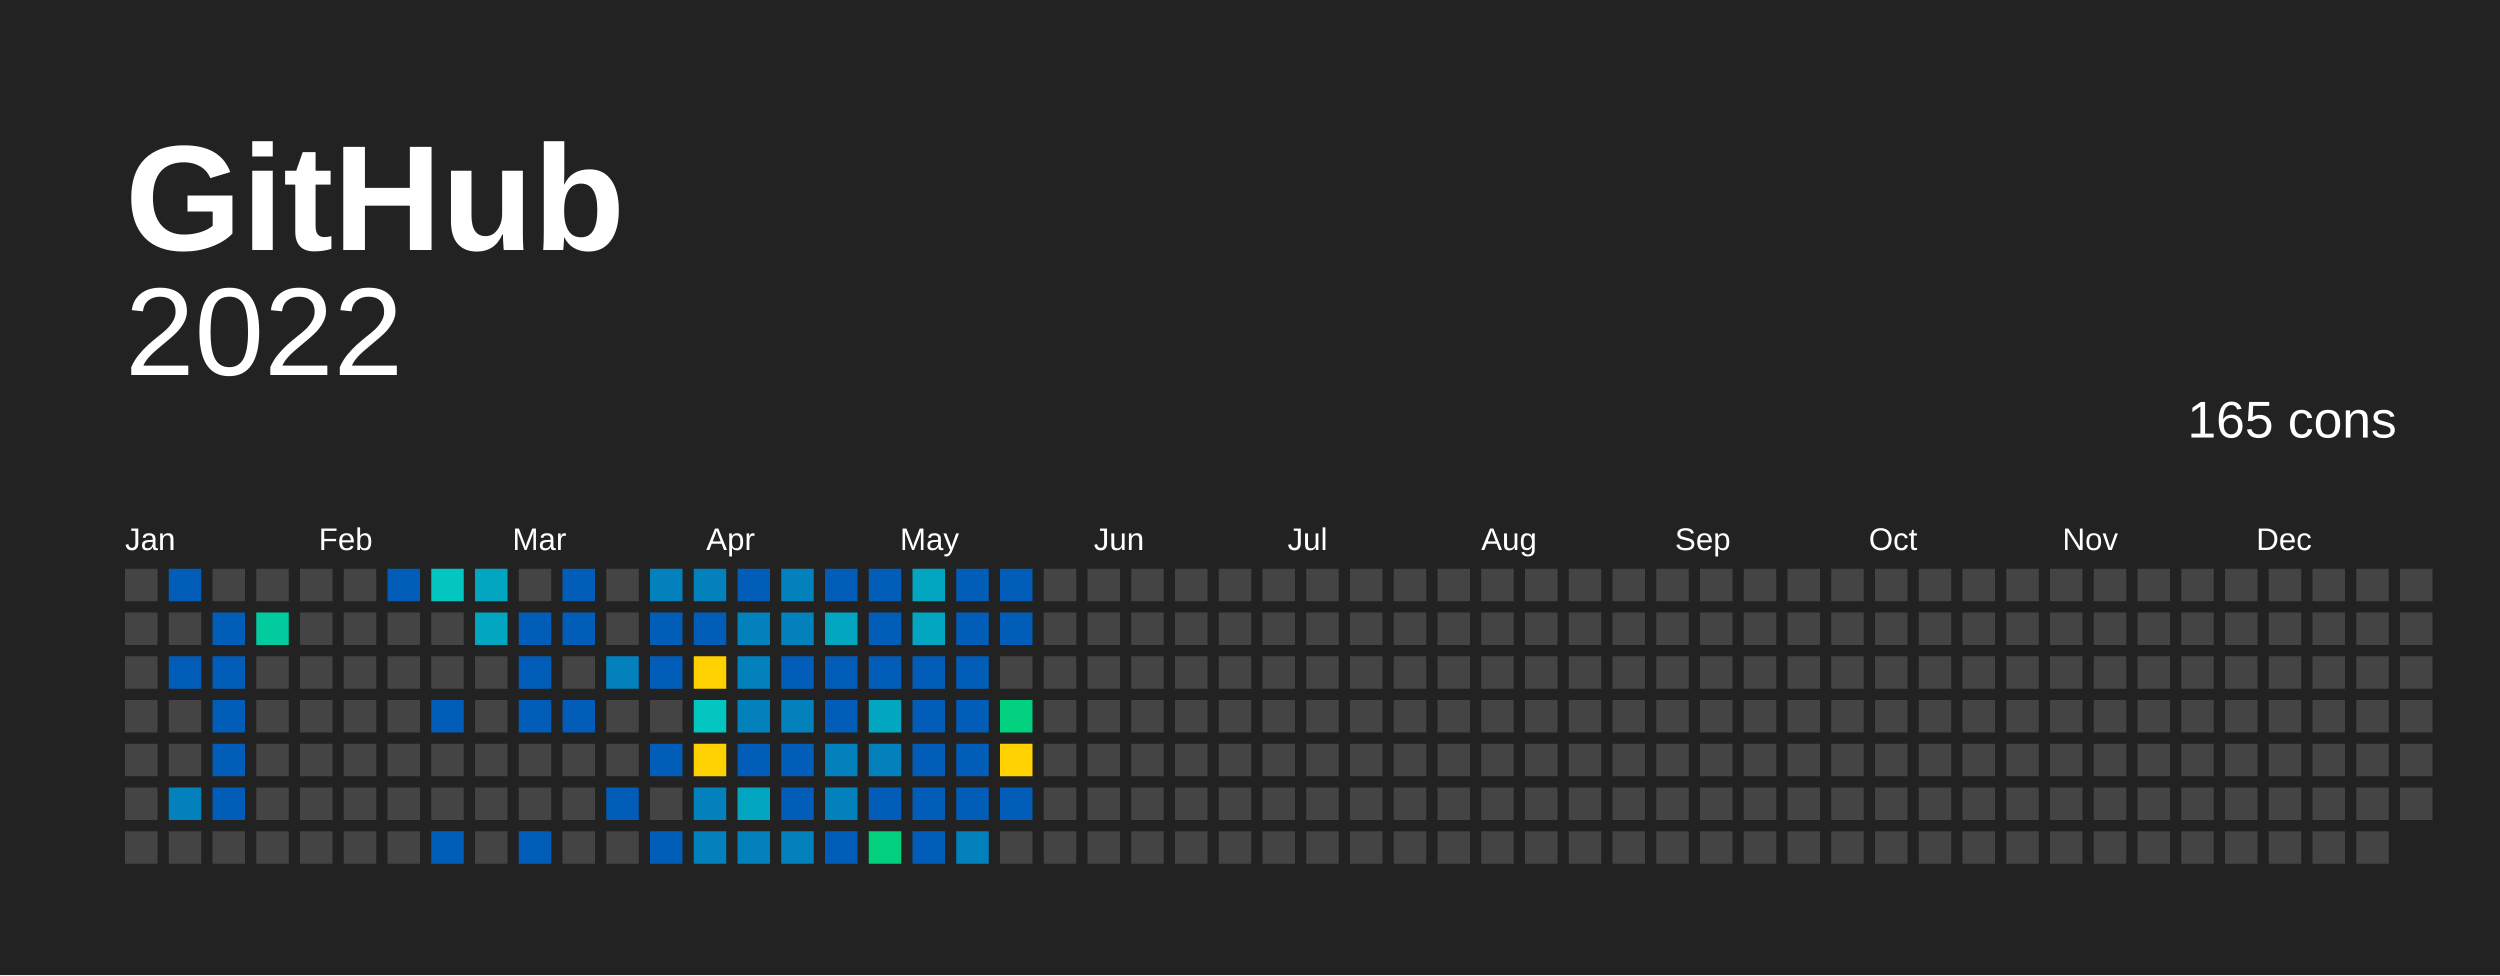
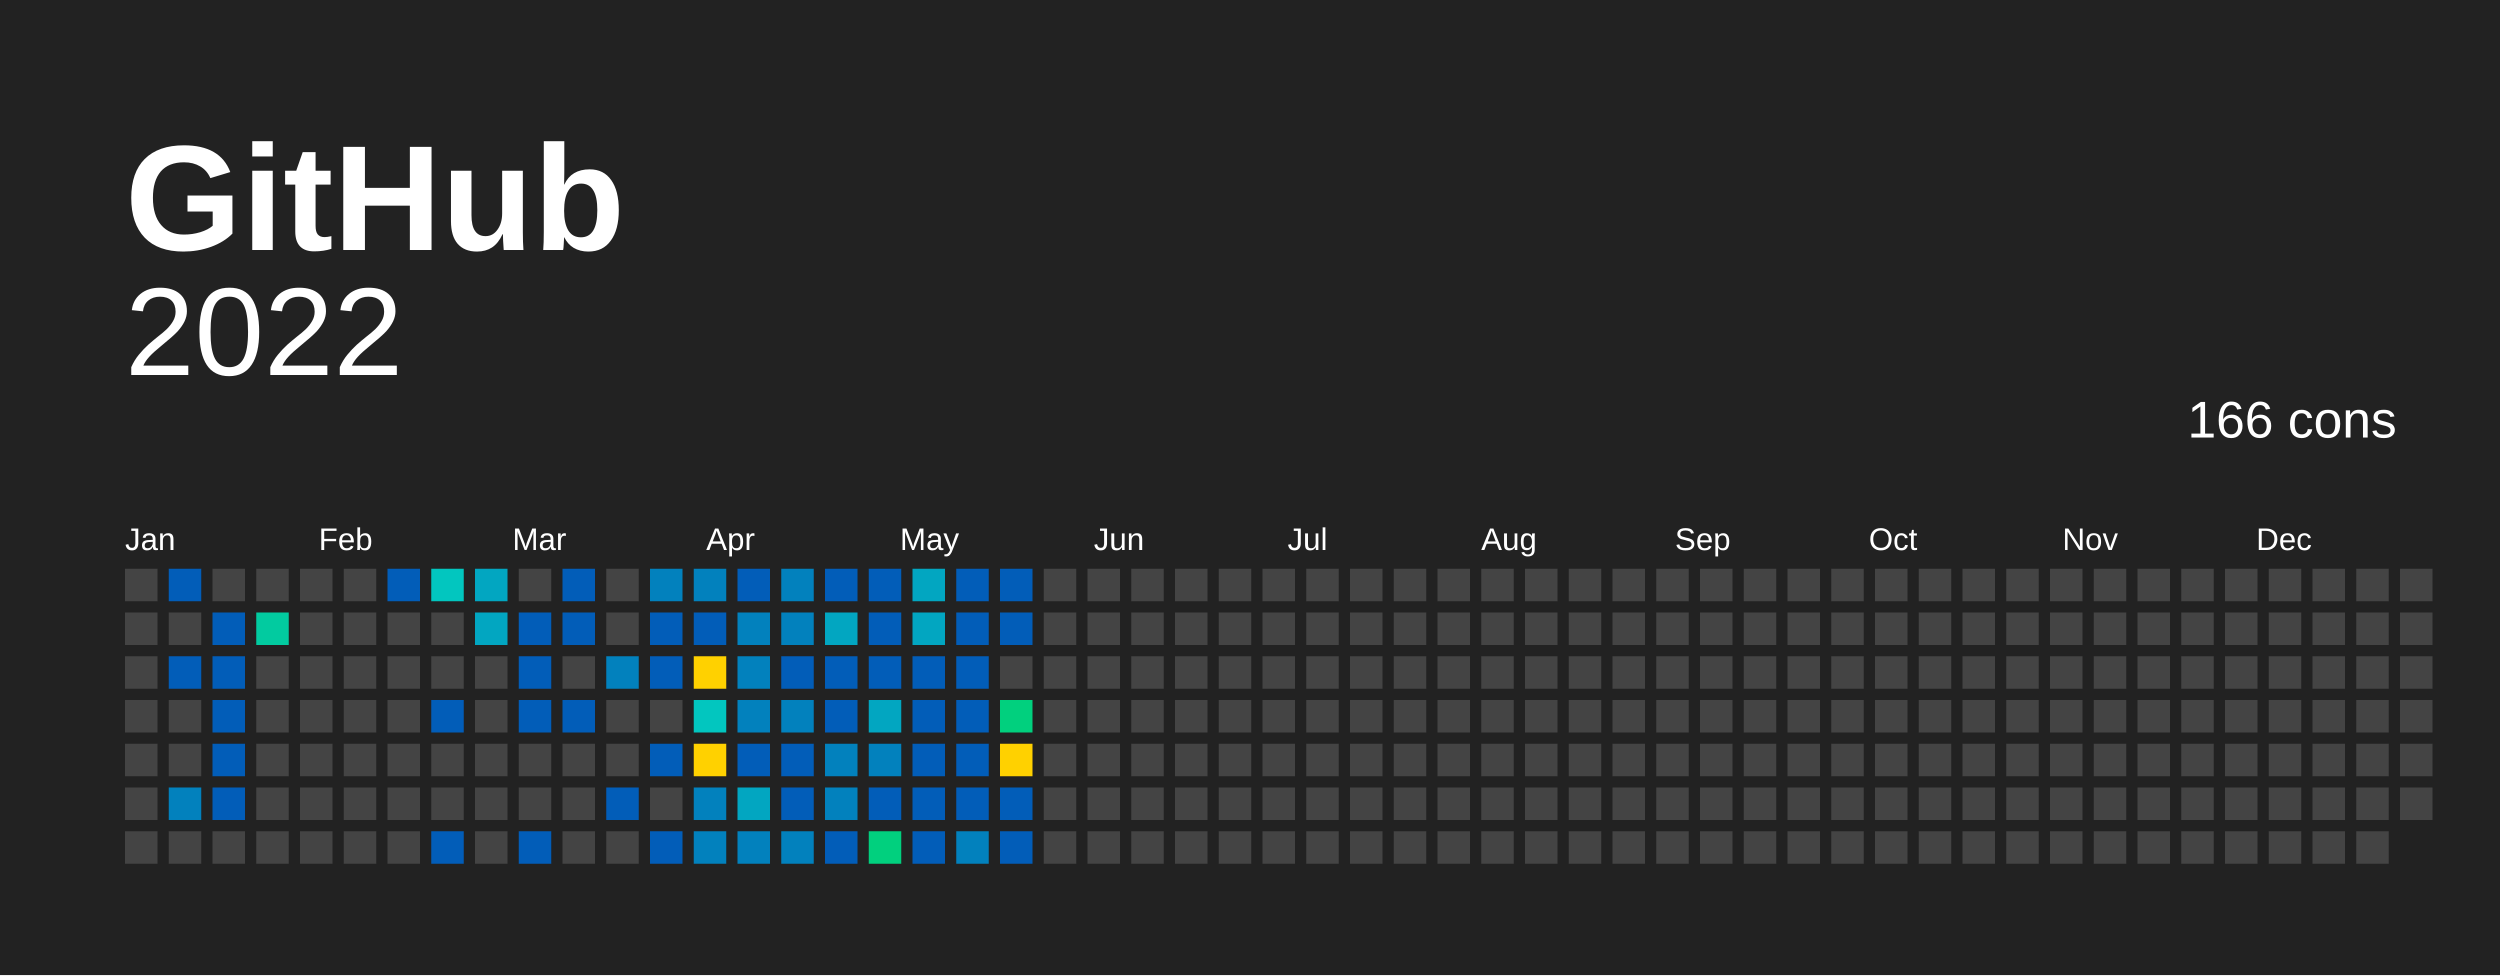
<svg xmlns="http://www.w3.org/2000/svg" baseProfile="full" height="78mm" version="1.1" viewBox="0,0,200,78" width="200mm">
  <defs />
  <rect fill="#222222" height="78" width="200" x="0" y="0" />
  <text fill="#FFFFFF" style="font-size:12px; font-family:Arial; font-weight:bold;" x="10" y="20">  GitHub</text>
  <text alignment-baseline="hanging" fill="#FFFFFF" style="font-size:10.0px; font-family:Arial;" x="10" y="30">2022</text>
-   <text alignment-baseline="hanging" fill="#FFFFFF" style="font-size:4.125px; font-family:Arial;" x="175" y="35">165 cons</text>
+   <text alignment-baseline="hanging" fill="#FFFFFF" style="font-size:4.125px; font-family:Arial;" x="175" y="35">166 cons</text>
  <text fill="#FFFFFF" style="font-size:2.5px; font-family:Arial" x="10.0" y="44">Jan</text>
  <text fill="#FFFFFF" style="font-size:2.5px; font-family:Arial" x="25.5" y="44">Feb</text>
  <text fill="#FFFFFF" style="font-size:2.5px; font-family:Arial" x="41.0" y="44">Mar</text>
  <text fill="#FFFFFF" style="font-size:2.5px; font-family:Arial" x="56.5" y="44">Apr</text>
  <text fill="#FFFFFF" style="font-size:2.5px; font-family:Arial" x="72.0" y="44">May</text>
  <text fill="#FFFFFF" style="font-size:2.5px; font-family:Arial" x="87.5" y="44">Jun</text>
  <text fill="#FFFFFF" style="font-size:2.5px; font-family:Arial" x="103.0" y="44">Jul</text>
  <text fill="#FFFFFF" style="font-size:2.5px; font-family:Arial" x="118.5" y="44">Aug</text>
  <text fill="#FFFFFF" style="font-size:2.5px; font-family:Arial" x="134.0" y="44">Sep</text>
  <text fill="#FFFFFF" style="font-size:2.5px; font-family:Arial" x="149.5" y="44">Oct</text>
  <text fill="#FFFFFF" style="font-size:2.5px; font-family:Arial" x="165.0" y="44">Nov</text>
  <text fill="#FFFFFF" style="font-size:2.5px; font-family:Arial" x="180.5" y="44">Dec</text>
  <rect fill="#444444" height="2.6" width="2.6" x="10.0" y="45.5" />
  <rect fill="#444444" height="2.6" width="2.6" x="10.0" y="49.0" />
  <rect fill="#444444" height="2.6" width="2.6" x="10.0" y="52.5" />
  <rect fill="#444444" height="2.6" width="2.6" x="10.0" y="56.0" />
  <rect fill="#444444" height="2.6" width="2.6" x="10.0" y="59.5" />
  <rect fill="#444444" height="2.6" width="2.6" x="10.0" y="63.0" />
  <rect fill="#444444" height="2.6" width="2.6" x="10.0" y="66.5" />
  <rect fill="#025db8" height="2.6" width="2.6" x="13.5" y="45.5" />
  <rect fill="#444444" height="2.6" width="2.6" x="13.5" y="49.0" />
  <rect fill="#025db8" height="2.6" width="2.6" x="13.5" y="52.5" />
  <rect fill="#444444" height="2.6" width="2.6" x="13.5" y="56.0" />
  <rect fill="#444444" height="2.6" width="2.6" x="13.5" y="59.5" />
  <rect fill="#0281bd" height="2.6" width="2.6" x="13.5" y="63.0" />
  <rect fill="#444444" height="2.6" width="2.6" x="13.5" y="66.5" />
  <rect fill="#444444" height="2.6" width="2.6" x="17.0" y="45.5" />
  <rect fill="#025db8" height="2.6" width="2.6" x="17.0" y="49.0" />
  <rect fill="#025db8" height="2.6" width="2.6" x="17.0" y="52.5" />
  <rect fill="#025db8" height="2.6" width="2.6" x="17.0" y="56.0" />
  <rect fill="#025db8" height="2.6" width="2.6" x="17.0" y="59.5" />
  <rect fill="#025db8" height="2.6" width="2.6" x="17.0" y="63.0" />
  <rect fill="#444444" height="2.6" width="2.6" x="17.0" y="66.5" />
  <rect fill="#444444" height="2.6" width="2.6" x="20.5" y="45.5" />
  <rect fill="#02cba0" height="2.6" width="2.6" x="20.5" y="49.0" />
  <rect fill="#444444" height="2.6" width="2.6" x="20.5" y="52.5" />
  <rect fill="#444444" height="2.6" width="2.6" x="20.5" y="56.0" />
  <rect fill="#444444" height="2.6" width="2.6" x="20.5" y="59.5" />
  <rect fill="#444444" height="2.6" width="2.6" x="20.5" y="63.0" />
  <rect fill="#444444" height="2.6" width="2.6" x="20.5" y="66.5" />
  <rect fill="#444444" height="2.6" width="2.6" x="24.0" y="45.5" />
  <rect fill="#444444" height="2.6" width="2.6" x="24.0" y="49.0" />
  <rect fill="#444444" height="2.6" width="2.6" x="24.0" y="52.5" />
  <rect fill="#444444" height="2.6" width="2.6" x="24.0" y="56.0" />
  <rect fill="#444444" height="2.6" width="2.6" x="24.0" y="59.5" />
  <rect fill="#444444" height="2.6" width="2.6" x="24.0" y="63.0" />
  <rect fill="#444444" height="2.6" width="2.6" x="24.0" y="66.5" />
  <rect fill="#444444" height="2.6" width="2.6" x="27.5" y="45.5" />
  <rect fill="#444444" height="2.6" width="2.6" x="27.5" y="49.0" />
  <rect fill="#444444" height="2.6" width="2.6" x="27.5" y="52.5" />
  <rect fill="#444444" height="2.6" width="2.6" x="27.5" y="56.0" />
  <rect fill="#444444" height="2.6" width="2.6" x="27.5" y="59.5" />
  <rect fill="#444444" height="2.6" width="2.6" x="27.5" y="63.0" />
  <rect fill="#444444" height="2.6" width="2.6" x="27.5" y="66.5" />
  <rect fill="#025db8" height="2.6" width="2.6" x="31.0" y="45.5" />
  <rect fill="#444444" height="2.6" width="2.6" x="31.0" y="49.0" />
  <rect fill="#444444" height="2.6" width="2.6" x="31.0" y="52.5" />
  <rect fill="#444444" height="2.6" width="2.6" x="31.0" y="56.0" />
  <rect fill="#444444" height="2.6" width="2.6" x="31.0" y="59.5" />
  <rect fill="#444444" height="2.6" width="2.6" x="31.0" y="63.0" />
  <rect fill="#444444" height="2.6" width="2.6" x="31.0" y="66.5" />
  <rect fill="#02c6bf" height="2.6" width="2.6" x="34.5" y="45.5" />
  <rect fill="#444444" height="2.6" width="2.6" x="34.5" y="49.0" />
  <rect fill="#444444" height="2.6" width="2.6" x="34.5" y="52.5" />
  <rect fill="#025db8" height="2.6" width="2.6" x="34.5" y="56.0" />
  <rect fill="#444444" height="2.6" width="2.6" x="34.5" y="59.5" />
  <rect fill="#444444" height="2.6" width="2.6" x="34.5" y="63.0" />
  <rect fill="#025db8" height="2.6" width="2.6" x="34.5" y="66.5" />
  <rect fill="#02a6c1" height="2.6" width="2.6" x="38.0" y="45.5" />
  <rect fill="#02a6c1" height="2.6" width="2.6" x="38.0" y="49.0" />
  <rect fill="#444444" height="2.6" width="2.6" x="38.0" y="52.5" />
  <rect fill="#444444" height="2.6" width="2.6" x="38.0" y="56.0" />
  <rect fill="#444444" height="2.6" width="2.6" x="38.0" y="59.5" />
  <rect fill="#444444" height="2.6" width="2.6" x="38.0" y="63.0" />
  <rect fill="#444444" height="2.6" width="2.6" x="38.0" y="66.5" />
  <rect fill="#444444" height="2.6" width="2.6" x="41.5" y="45.5" />
  <rect fill="#025db8" height="2.6" width="2.6" x="41.5" y="49.0" />
  <rect fill="#025db8" height="2.6" width="2.6" x="41.5" y="52.5" />
  <rect fill="#025db8" height="2.6" width="2.6" x="41.5" y="56.0" />
  <rect fill="#444444" height="2.6" width="2.6" x="41.5" y="59.5" />
  <rect fill="#444444" height="2.6" width="2.6" x="41.5" y="63.0" />
  <rect fill="#025db8" height="2.6" width="2.6" x="41.5" y="66.5" />
  <rect fill="#025db8" height="2.6" width="2.6" x="45.0" y="45.5" />
  <rect fill="#025db8" height="2.6" width="2.6" x="45.0" y="49.0" />
  <rect fill="#444444" height="2.6" width="2.6" x="45.0" y="52.5" />
  <rect fill="#025db8" height="2.6" width="2.6" x="45.0" y="56.0" />
  <rect fill="#444444" height="2.6" width="2.6" x="45.0" y="59.5" />
  <rect fill="#444444" height="2.6" width="2.6" x="45.0" y="63.0" />
  <rect fill="#444444" height="2.6" width="2.6" x="45.0" y="66.5" />
  <rect fill="#444444" height="2.6" width="2.6" x="48.5" y="45.5" />
  <rect fill="#444444" height="2.6" width="2.6" x="48.5" y="49.0" />
  <rect fill="#0281bd" height="2.6" width="2.6" x="48.5" y="52.5" />
  <rect fill="#444444" height="2.6" width="2.6" x="48.5" y="56.0" />
  <rect fill="#444444" height="2.6" width="2.6" x="48.5" y="59.5" />
  <rect fill="#025db8" height="2.6" width="2.6" x="48.5" y="63.0" />
  <rect fill="#444444" height="2.6" width="2.6" x="48.5" y="66.5" />
  <rect fill="#0281bd" height="2.6" width="2.6" x="52.0" y="45.5" />
  <rect fill="#025db8" height="2.6" width="2.6" x="52.0" y="49.0" />
  <rect fill="#025db8" height="2.6" width="2.6" x="52.0" y="52.5" />
  <rect fill="#444444" height="2.6" width="2.6" x="52.0" y="56.0" />
  <rect fill="#025db8" height="2.6" width="2.6" x="52.0" y="59.5" />
  <rect fill="#444444" height="2.6" width="2.6" x="52.0" y="63.0" />
  <rect fill="#025db8" height="2.6" width="2.6" x="52.0" y="66.5" />
  <rect fill="#0281bd" height="2.6" width="2.6" x="55.5" y="45.5" />
  <rect fill="#025db8" height="2.6" width="2.6" x="55.5" y="49.0" />
  <rect fill="#ffd100" height="2.6" width="2.6" x="55.5" y="52.5" />
  <rect fill="#02c6bf" height="2.6" width="2.6" x="55.5" y="56.0" />
  <rect fill="#ffd100" height="2.6" width="2.6" x="55.5" y="59.5" />
  <rect fill="#0281bd" height="2.6" width="2.6" x="55.5" y="63.0" />
  <rect fill="#0281bd" height="2.6" width="2.6" x="55.5" y="66.5" />
  <rect fill="#025db8" height="2.6" width="2.6" x="59.0" y="45.5" />
  <rect fill="#0281bd" height="2.6" width="2.6" x="59.0" y="49.0" />
  <rect fill="#0281bd" height="2.6" width="2.6" x="59.0" y="52.5" />
  <rect fill="#0281bd" height="2.6" width="2.6" x="59.0" y="56.0" />
  <rect fill="#025db8" height="2.6" width="2.6" x="59.0" y="59.5" />
  <rect fill="#02a6c1" height="2.6" width="2.6" x="59.0" y="63.0" />
  <rect fill="#0281bd" height="2.6" width="2.6" x="59.0" y="66.5" />
  <rect fill="#0281bd" height="2.6" width="2.6" x="62.5" y="45.5" />
  <rect fill="#0281bd" height="2.6" width="2.6" x="62.5" y="49.0" />
  <rect fill="#025db8" height="2.6" width="2.6" x="62.5" y="52.5" />
  <rect fill="#0281bd" height="2.6" width="2.6" x="62.5" y="56.0" />
  <rect fill="#025db8" height="2.6" width="2.6" x="62.5" y="59.5" />
  <rect fill="#025db8" height="2.6" width="2.6" x="62.5" y="63.0" />
  <rect fill="#0281bd" height="2.6" width="2.6" x="62.5" y="66.5" />
  <rect fill="#025db8" height="2.6" width="2.6" x="66.0" y="45.5" />
  <rect fill="#02a6c1" height="2.6" width="2.6" x="66.0" y="49.0" />
  <rect fill="#025db8" height="2.6" width="2.6" x="66.0" y="52.5" />
  <rect fill="#025db8" height="2.6" width="2.6" x="66.0" y="56.0" />
  <rect fill="#0281bd" height="2.6" width="2.6" x="66.0" y="59.5" />
  <rect fill="#0281bd" height="2.6" width="2.6" x="66.0" y="63.0" />
  <rect fill="#025db8" height="2.6" width="2.6" x="66.0" y="66.5" />
  <rect fill="#025db8" height="2.6" width="2.6" x="69.5" y="45.5" />
  <rect fill="#025db8" height="2.6" width="2.6" x="69.5" y="49.0" />
  <rect fill="#025db8" height="2.6" width="2.6" x="69.5" y="52.5" />
  <rect fill="#02a6c1" height="2.6" width="2.6" x="69.5" y="56.0" />
  <rect fill="#0281bd" height="2.6" width="2.6" x="69.5" y="59.5" />
  <rect fill="#025db8" height="2.6" width="2.6" x="69.5" y="63.0" />
  <rect fill="#01d07e" height="2.6" width="2.6" x="69.5" y="66.5" />
  <rect fill="#02a6c1" height="2.6" width="2.6" x="73.0" y="45.5" />
  <rect fill="#02a6c1" height="2.6" width="2.6" x="73.0" y="49.0" />
  <rect fill="#025db8" height="2.6" width="2.6" x="73.0" y="52.5" />
  <rect fill="#025db8" height="2.6" width="2.6" x="73.0" y="56.0" />
  <rect fill="#025db8" height="2.6" width="2.6" x="73.0" y="59.5" />
  <rect fill="#025db8" height="2.6" width="2.6" x="73.0" y="63.0" />
  <rect fill="#025db8" height="2.6" width="2.6" x="73.0" y="66.5" />
  <rect fill="#025db8" height="2.6" width="2.6" x="76.5" y="45.5" />
  <rect fill="#025db8" height="2.6" width="2.6" x="76.5" y="49.0" />
  <rect fill="#025db8" height="2.6" width="2.6" x="76.5" y="52.5" />
  <rect fill="#025db8" height="2.6" width="2.6" x="76.5" y="56.0" />
  <rect fill="#025db8" height="2.6" width="2.6" x="76.5" y="59.5" />
  <rect fill="#025db8" height="2.6" width="2.6" x="76.5" y="63.0" />
  <rect fill="#0281bd" height="2.6" width="2.6" x="76.5" y="66.5" />
  <rect fill="#025db8" height="2.6" width="2.6" x="80.0" y="45.5" />
  <rect fill="#025db8" height="2.6" width="2.6" x="80.0" y="49.0" />
  <rect fill="#444444" height="2.6" width="2.6" x="80.0" y="52.5" />
  <rect fill="#01d07e" height="2.6" width="2.6" x="80.0" y="56.0" />
  <rect fill="#FFD100" height="2.6" width="2.6" x="80.0" y="59.5" />
  <rect fill="#025db8" height="2.6" width="2.6" x="80.0" y="63.0" />
-   <rect fill="#444444" height="2.6" width="2.6" x="80.0" y="66.5" />
+   <rect fill="#025db8" height="2.6" width="2.6" x="80.0" y="66.5" />
  <rect fill="#444444" height="2.6" width="2.6" x="83.5" y="45.5" />
  <rect fill="#444444" height="2.6" width="2.6" x="83.5" y="49.0" />
  <rect fill="#444444" height="2.6" width="2.6" x="83.5" y="52.5" />
  <rect fill="#444444" height="2.6" width="2.6" x="83.5" y="56.0" />
  <rect fill="#444444" height="2.6" width="2.6" x="83.5" y="59.5" />
  <rect fill="#444444" height="2.6" width="2.6" x="83.5" y="63.0" />
  <rect fill="#444444" height="2.6" width="2.6" x="83.5" y="66.5" />
  <rect fill="#444444" height="2.6" width="2.6" x="87.0" y="45.5" />
  <rect fill="#444444" height="2.6" width="2.6" x="87.0" y="49.0" />
  <rect fill="#444444" height="2.6" width="2.6" x="87.0" y="52.5" />
  <rect fill="#444444" height="2.6" width="2.6" x="87.0" y="56.0" />
  <rect fill="#444444" height="2.6" width="2.6" x="87.0" y="59.5" />
  <rect fill="#444444" height="2.6" width="2.6" x="87.0" y="63.0" />
  <rect fill="#444444" height="2.6" width="2.6" x="87.0" y="66.5" />
  <rect fill="#444444" height="2.6" width="2.6" x="90.5" y="45.5" />
  <rect fill="#444444" height="2.6" width="2.6" x="90.5" y="49.0" />
  <rect fill="#444444" height="2.6" width="2.6" x="90.5" y="52.5" />
  <rect fill="#444444" height="2.6" width="2.6" x="90.5" y="56.0" />
  <rect fill="#444444" height="2.6" width="2.6" x="90.5" y="59.5" />
  <rect fill="#444444" height="2.6" width="2.6" x="90.5" y="63.0" />
  <rect fill="#444444" height="2.6" width="2.6" x="90.5" y="66.5" />
  <rect fill="#444444" height="2.6" width="2.6" x="94.0" y="45.5" />
  <rect fill="#444444" height="2.6" width="2.6" x="94.0" y="49.0" />
  <rect fill="#444444" height="2.6" width="2.6" x="94.0" y="52.5" />
  <rect fill="#444444" height="2.6" width="2.6" x="94.0" y="56.0" />
  <rect fill="#444444" height="2.6" width="2.6" x="94.0" y="59.5" />
  <rect fill="#444444" height="2.6" width="2.6" x="94.0" y="63.0" />
  <rect fill="#444444" height="2.6" width="2.6" x="94.0" y="66.5" />
  <rect fill="#444444" height="2.6" width="2.6" x="97.5" y="45.5" />
  <rect fill="#444444" height="2.6" width="2.6" x="97.5" y="49.0" />
  <rect fill="#444444" height="2.6" width="2.6" x="97.5" y="52.5" />
  <rect fill="#444444" height="2.6" width="2.6" x="97.5" y="56.0" />
  <rect fill="#444444" height="2.6" width="2.6" x="97.5" y="59.5" />
  <rect fill="#444444" height="2.6" width="2.6" x="97.5" y="63.0" />
  <rect fill="#444444" height="2.6" width="2.6" x="97.5" y="66.5" />
  <rect fill="#444444" height="2.6" width="2.6" x="101.0" y="45.5" />
  <rect fill="#444444" height="2.6" width="2.6" x="101.0" y="49.0" />
  <rect fill="#444444" height="2.6" width="2.6" x="101.0" y="52.5" />
  <rect fill="#444444" height="2.6" width="2.6" x="101.0" y="56.0" />
  <rect fill="#444444" height="2.6" width="2.6" x="101.0" y="59.5" />
  <rect fill="#444444" height="2.6" width="2.6" x="101.0" y="63.0" />
  <rect fill="#444444" height="2.6" width="2.6" x="101.0" y="66.5" />
  <rect fill="#444444" height="2.6" width="2.6" x="104.5" y="45.5" />
  <rect fill="#444444" height="2.6" width="2.6" x="104.5" y="49.0" />
  <rect fill="#444444" height="2.6" width="2.6" x="104.5" y="52.5" />
  <rect fill="#444444" height="2.6" width="2.6" x="104.5" y="56.0" />
  <rect fill="#444444" height="2.6" width="2.6" x="104.5" y="59.5" />
  <rect fill="#444444" height="2.6" width="2.6" x="104.5" y="63.0" />
  <rect fill="#444444" height="2.6" width="2.6" x="104.5" y="66.5" />
  <rect fill="#444444" height="2.6" width="2.6" x="108.0" y="45.5" />
  <rect fill="#444444" height="2.6" width="2.6" x="108.0" y="49.0" />
  <rect fill="#444444" height="2.6" width="2.6" x="108.0" y="52.5" />
  <rect fill="#444444" height="2.6" width="2.6" x="108.0" y="56.0" />
  <rect fill="#444444" height="2.6" width="2.6" x="108.0" y="59.5" />
  <rect fill="#444444" height="2.6" width="2.6" x="108.0" y="63.0" />
  <rect fill="#444444" height="2.6" width="2.6" x="108.0" y="66.5" />
  <rect fill="#444444" height="2.6" width="2.6" x="111.5" y="45.5" />
  <rect fill="#444444" height="2.6" width="2.6" x="111.5" y="49.0" />
  <rect fill="#444444" height="2.6" width="2.6" x="111.5" y="52.5" />
  <rect fill="#444444" height="2.6" width="2.6" x="111.5" y="56.0" />
  <rect fill="#444444" height="2.6" width="2.6" x="111.5" y="59.5" />
  <rect fill="#444444" height="2.6" width="2.6" x="111.5" y="63.0" />
  <rect fill="#444444" height="2.6" width="2.6" x="111.5" y="66.5" />
  <rect fill="#444444" height="2.6" width="2.6" x="115.0" y="45.5" />
  <rect fill="#444444" height="2.6" width="2.6" x="115.0" y="49.0" />
  <rect fill="#444444" height="2.6" width="2.6" x="115.0" y="52.5" />
  <rect fill="#444444" height="2.6" width="2.6" x="115.0" y="56.0" />
  <rect fill="#444444" height="2.6" width="2.6" x="115.0" y="59.5" />
  <rect fill="#444444" height="2.6" width="2.6" x="115.0" y="63.0" />
  <rect fill="#444444" height="2.6" width="2.6" x="115.0" y="66.5" />
  <rect fill="#444444" height="2.6" width="2.6" x="118.5" y="45.5" />
  <rect fill="#444444" height="2.6" width="2.6" x="118.5" y="49.0" />
  <rect fill="#444444" height="2.6" width="2.6" x="118.5" y="52.5" />
  <rect fill="#444444" height="2.6" width="2.6" x="118.5" y="56.0" />
  <rect fill="#444444" height="2.6" width="2.6" x="118.5" y="59.5" />
  <rect fill="#444444" height="2.6" width="2.6" x="118.5" y="63.0" />
  <rect fill="#444444" height="2.6" width="2.6" x="118.5" y="66.5" />
  <rect fill="#444444" height="2.6" width="2.6" x="122.0" y="45.5" />
  <rect fill="#444444" height="2.6" width="2.6" x="122.0" y="49.0" />
  <rect fill="#444444" height="2.6" width="2.6" x="122.0" y="52.5" />
  <rect fill="#444444" height="2.6" width="2.6" x="122.0" y="56.0" />
  <rect fill="#444444" height="2.6" width="2.6" x="122.0" y="59.5" />
  <rect fill="#444444" height="2.6" width="2.6" x="122.0" y="63.0" />
  <rect fill="#444444" height="2.6" width="2.6" x="122.0" y="66.5" />
  <rect fill="#444444" height="2.6" width="2.6" x="125.5" y="45.5" />
  <rect fill="#444444" height="2.6" width="2.6" x="125.5" y="49.0" />
  <rect fill="#444444" height="2.6" width="2.6" x="125.5" y="52.5" />
  <rect fill="#444444" height="2.6" width="2.6" x="125.5" y="56.0" />
  <rect fill="#444444" height="2.6" width="2.6" x="125.5" y="59.5" />
  <rect fill="#444444" height="2.6" width="2.6" x="125.5" y="63.0" />
  <rect fill="#444444" height="2.6" width="2.6" x="125.5" y="66.5" />
  <rect fill="#444444" height="2.6" width="2.6" x="129.0" y="45.5" />
  <rect fill="#444444" height="2.6" width="2.6" x="129.0" y="49.0" />
  <rect fill="#444444" height="2.6" width="2.6" x="129.0" y="52.5" />
  <rect fill="#444444" height="2.6" width="2.6" x="129.0" y="56.0" />
  <rect fill="#444444" height="2.6" width="2.6" x="129.0" y="59.5" />
  <rect fill="#444444" height="2.6" width="2.6" x="129.0" y="63.0" />
  <rect fill="#444444" height="2.6" width="2.6" x="129.0" y="66.5" />
  <rect fill="#444444" height="2.6" width="2.6" x="132.5" y="45.5" />
  <rect fill="#444444" height="2.6" width="2.6" x="132.5" y="49.0" />
  <rect fill="#444444" height="2.6" width="2.6" x="132.5" y="52.5" />
  <rect fill="#444444" height="2.6" width="2.6" x="132.5" y="56.0" />
  <rect fill="#444444" height="2.6" width="2.6" x="132.5" y="59.5" />
  <rect fill="#444444" height="2.6" width="2.6" x="132.5" y="63.0" />
  <rect fill="#444444" height="2.6" width="2.6" x="132.5" y="66.5" />
  <rect fill="#444444" height="2.6" width="2.6" x="136.0" y="45.5" />
  <rect fill="#444444" height="2.6" width="2.6" x="136.0" y="49.0" />
  <rect fill="#444444" height="2.6" width="2.6" x="136.0" y="52.5" />
  <rect fill="#444444" height="2.6" width="2.6" x="136.0" y="56.0" />
  <rect fill="#444444" height="2.6" width="2.6" x="136.0" y="59.5" />
  <rect fill="#444444" height="2.6" width="2.6" x="136.0" y="63.0" />
  <rect fill="#444444" height="2.6" width="2.6" x="136.0" y="66.5" />
  <rect fill="#444444" height="2.6" width="2.6" x="139.5" y="45.5" />
  <rect fill="#444444" height="2.6" width="2.6" x="139.5" y="49.0" />
  <rect fill="#444444" height="2.6" width="2.6" x="139.5" y="52.5" />
  <rect fill="#444444" height="2.6" width="2.6" x="139.5" y="56.0" />
  <rect fill="#444444" height="2.6" width="2.6" x="139.5" y="59.5" />
  <rect fill="#444444" height="2.6" width="2.6" x="139.5" y="63.0" />
  <rect fill="#444444" height="2.6" width="2.6" x="139.5" y="66.5" />
  <rect fill="#444444" height="2.6" width="2.6" x="143.0" y="45.5" />
  <rect fill="#444444" height="2.6" width="2.6" x="143.0" y="49.0" />
  <rect fill="#444444" height="2.6" width="2.6" x="143.0" y="52.5" />
  <rect fill="#444444" height="2.6" width="2.6" x="143.0" y="56.0" />
  <rect fill="#444444" height="2.6" width="2.6" x="143.0" y="59.5" />
  <rect fill="#444444" height="2.6" width="2.6" x="143.0" y="63.0" />
  <rect fill="#444444" height="2.6" width="2.6" x="143.0" y="66.5" />
  <rect fill="#444444" height="2.6" width="2.6" x="146.5" y="45.5" />
  <rect fill="#444444" height="2.6" width="2.6" x="146.5" y="49.0" />
  <rect fill="#444444" height="2.6" width="2.6" x="146.5" y="52.5" />
  <rect fill="#444444" height="2.6" width="2.6" x="146.5" y="56.0" />
  <rect fill="#444444" height="2.6" width="2.6" x="146.5" y="59.5" />
  <rect fill="#444444" height="2.6" width="2.6" x="146.5" y="63.0" />
  <rect fill="#444444" height="2.6" width="2.6" x="146.5" y="66.5" />
  <rect fill="#444444" height="2.6" width="2.6" x="150.0" y="45.5" />
  <rect fill="#444444" height="2.6" width="2.6" x="150.0" y="49.0" />
  <rect fill="#444444" height="2.6" width="2.6" x="150.0" y="52.5" />
  <rect fill="#444444" height="2.6" width="2.6" x="150.0" y="56.0" />
  <rect fill="#444444" height="2.6" width="2.6" x="150.0" y="59.5" />
  <rect fill="#444444" height="2.6" width="2.6" x="150.0" y="63.0" />
  <rect fill="#444444" height="2.6" width="2.6" x="150.0" y="66.5" />
  <rect fill="#444444" height="2.6" width="2.6" x="153.5" y="45.5" />
  <rect fill="#444444" height="2.6" width="2.6" x="153.5" y="49.0" />
  <rect fill="#444444" height="2.6" width="2.6" x="153.5" y="52.5" />
  <rect fill="#444444" height="2.6" width="2.6" x="153.5" y="56.0" />
  <rect fill="#444444" height="2.6" width="2.6" x="153.5" y="59.5" />
  <rect fill="#444444" height="2.6" width="2.6" x="153.5" y="63.0" />
  <rect fill="#444444" height="2.6" width="2.6" x="153.5" y="66.5" />
  <rect fill="#444444" height="2.6" width="2.6" x="157.0" y="45.5" />
  <rect fill="#444444" height="2.6" width="2.6" x="157.0" y="49.0" />
  <rect fill="#444444" height="2.6" width="2.6" x="157.0" y="52.5" />
  <rect fill="#444444" height="2.6" width="2.6" x="157.0" y="56.0" />
  <rect fill="#444444" height="2.6" width="2.6" x="157.0" y="59.5" />
  <rect fill="#444444" height="2.6" width="2.6" x="157.0" y="63.0" />
  <rect fill="#444444" height="2.6" width="2.6" x="157.0" y="66.5" />
  <rect fill="#444444" height="2.6" width="2.6" x="160.5" y="45.5" />
  <rect fill="#444444" height="2.6" width="2.6" x="160.5" y="49.0" />
  <rect fill="#444444" height="2.6" width="2.6" x="160.5" y="52.5" />
  <rect fill="#444444" height="2.6" width="2.6" x="160.5" y="56.0" />
  <rect fill="#444444" height="2.6" width="2.6" x="160.5" y="59.5" />
  <rect fill="#444444" height="2.6" width="2.6" x="160.5" y="63.0" />
  <rect fill="#444444" height="2.6" width="2.6" x="160.5" y="66.5" />
  <rect fill="#444444" height="2.6" width="2.6" x="164.0" y="45.5" />
  <rect fill="#444444" height="2.6" width="2.6" x="164.0" y="49.0" />
  <rect fill="#444444" height="2.6" width="2.6" x="164.0" y="52.5" />
  <rect fill="#444444" height="2.6" width="2.6" x="164.0" y="56.0" />
  <rect fill="#444444" height="2.6" width="2.6" x="164.0" y="59.5" />
  <rect fill="#444444" height="2.6" width="2.6" x="164.0" y="63.0" />
  <rect fill="#444444" height="2.6" width="2.6" x="164.0" y="66.5" />
  <rect fill="#444444" height="2.6" width="2.6" x="167.5" y="45.5" />
  <rect fill="#444444" height="2.6" width="2.6" x="167.5" y="49.0" />
  <rect fill="#444444" height="2.6" width="2.6" x="167.5" y="52.5" />
  <rect fill="#444444" height="2.6" width="2.6" x="167.5" y="56.0" />
  <rect fill="#444444" height="2.6" width="2.6" x="167.5" y="59.5" />
  <rect fill="#444444" height="2.6" width="2.6" x="167.5" y="63.0" />
  <rect fill="#444444" height="2.6" width="2.6" x="167.5" y="66.5" />
  <rect fill="#444444" height="2.6" width="2.6" x="171.0" y="45.5" />
  <rect fill="#444444" height="2.6" width="2.6" x="171.0" y="49.0" />
  <rect fill="#444444" height="2.6" width="2.6" x="171.0" y="52.5" />
  <rect fill="#444444" height="2.6" width="2.6" x="171.0" y="56.0" />
  <rect fill="#444444" height="2.6" width="2.6" x="171.0" y="59.5" />
  <rect fill="#444444" height="2.6" width="2.6" x="171.0" y="63.0" />
  <rect fill="#444444" height="2.6" width="2.6" x="171.0" y="66.5" />
  <rect fill="#444444" height="2.6" width="2.6" x="174.5" y="45.5" />
  <rect fill="#444444" height="2.6" width="2.6" x="174.5" y="49.0" />
  <rect fill="#444444" height="2.6" width="2.6" x="174.5" y="52.5" />
  <rect fill="#444444" height="2.6" width="2.6" x="174.5" y="56.0" />
  <rect fill="#444444" height="2.6" width="2.6" x="174.5" y="59.5" />
  <rect fill="#444444" height="2.6" width="2.6" x="174.5" y="63.0" />
  <rect fill="#444444" height="2.6" width="2.6" x="174.5" y="66.5" />
  <rect fill="#444444" height="2.6" width="2.6" x="178.0" y="45.5" />
  <rect fill="#444444" height="2.6" width="2.6" x="178.0" y="49.0" />
  <rect fill="#444444" height="2.6" width="2.6" x="178.0" y="52.5" />
  <rect fill="#444444" height="2.6" width="2.6" x="178.0" y="56.0" />
  <rect fill="#444444" height="2.6" width="2.6" x="178.0" y="59.5" />
  <rect fill="#444444" height="2.6" width="2.6" x="178.0" y="63.0" />
  <rect fill="#444444" height="2.6" width="2.6" x="178.0" y="66.5" />
  <rect fill="#444444" height="2.6" width="2.6" x="181.5" y="45.5" />
  <rect fill="#444444" height="2.6" width="2.6" x="181.5" y="49.0" />
  <rect fill="#444444" height="2.6" width="2.6" x="181.5" y="52.5" />
  <rect fill="#444444" height="2.6" width="2.6" x="181.5" y="56.0" />
  <rect fill="#444444" height="2.6" width="2.6" x="181.5" y="59.5" />
  <rect fill="#444444" height="2.6" width="2.6" x="181.5" y="63.0" />
  <rect fill="#444444" height="2.6" width="2.6" x="181.5" y="66.5" />
  <rect fill="#444444" height="2.6" width="2.6" x="185.0" y="45.5" />
  <rect fill="#444444" height="2.6" width="2.6" x="185.0" y="49.0" />
  <rect fill="#444444" height="2.6" width="2.6" x="185.0" y="52.5" />
  <rect fill="#444444" height="2.6" width="2.6" x="185.0" y="56.0" />
  <rect fill="#444444" height="2.6" width="2.6" x="185.0" y="59.5" />
  <rect fill="#444444" height="2.6" width="2.6" x="185.0" y="63.0" />
  <rect fill="#444444" height="2.6" width="2.6" x="185.0" y="66.5" />
  <rect fill="#444444" height="2.6" width="2.6" x="188.5" y="45.5" />
  <rect fill="#444444" height="2.6" width="2.6" x="188.5" y="49.0" />
  <rect fill="#444444" height="2.6" width="2.6" x="188.5" y="52.5" />
  <rect fill="#444444" height="2.6" width="2.6" x="188.5" y="56.0" />
  <rect fill="#444444" height="2.6" width="2.6" x="188.5" y="59.5" />
  <rect fill="#444444" height="2.6" width="2.6" x="188.5" y="63.0" />
  <rect fill="#444444" height="2.6" width="2.6" x="188.5" y="66.5" />
  <rect fill="#444444" height="2.6" width="2.6" x="192.0" y="45.5" />
  <rect fill="#444444" height="2.6" width="2.6" x="192.0" y="49.0" />
  <rect fill="#444444" height="2.6" width="2.6" x="192.0" y="52.5" />
  <rect fill="#444444" height="2.6" width="2.6" x="192.0" y="56.0" />
  <rect fill="#444444" height="2.6" width="2.6" x="192.0" y="59.5" />
  <rect fill="#444444" height="2.6" width="2.6" x="192.0" y="63.0" />
</svg>
